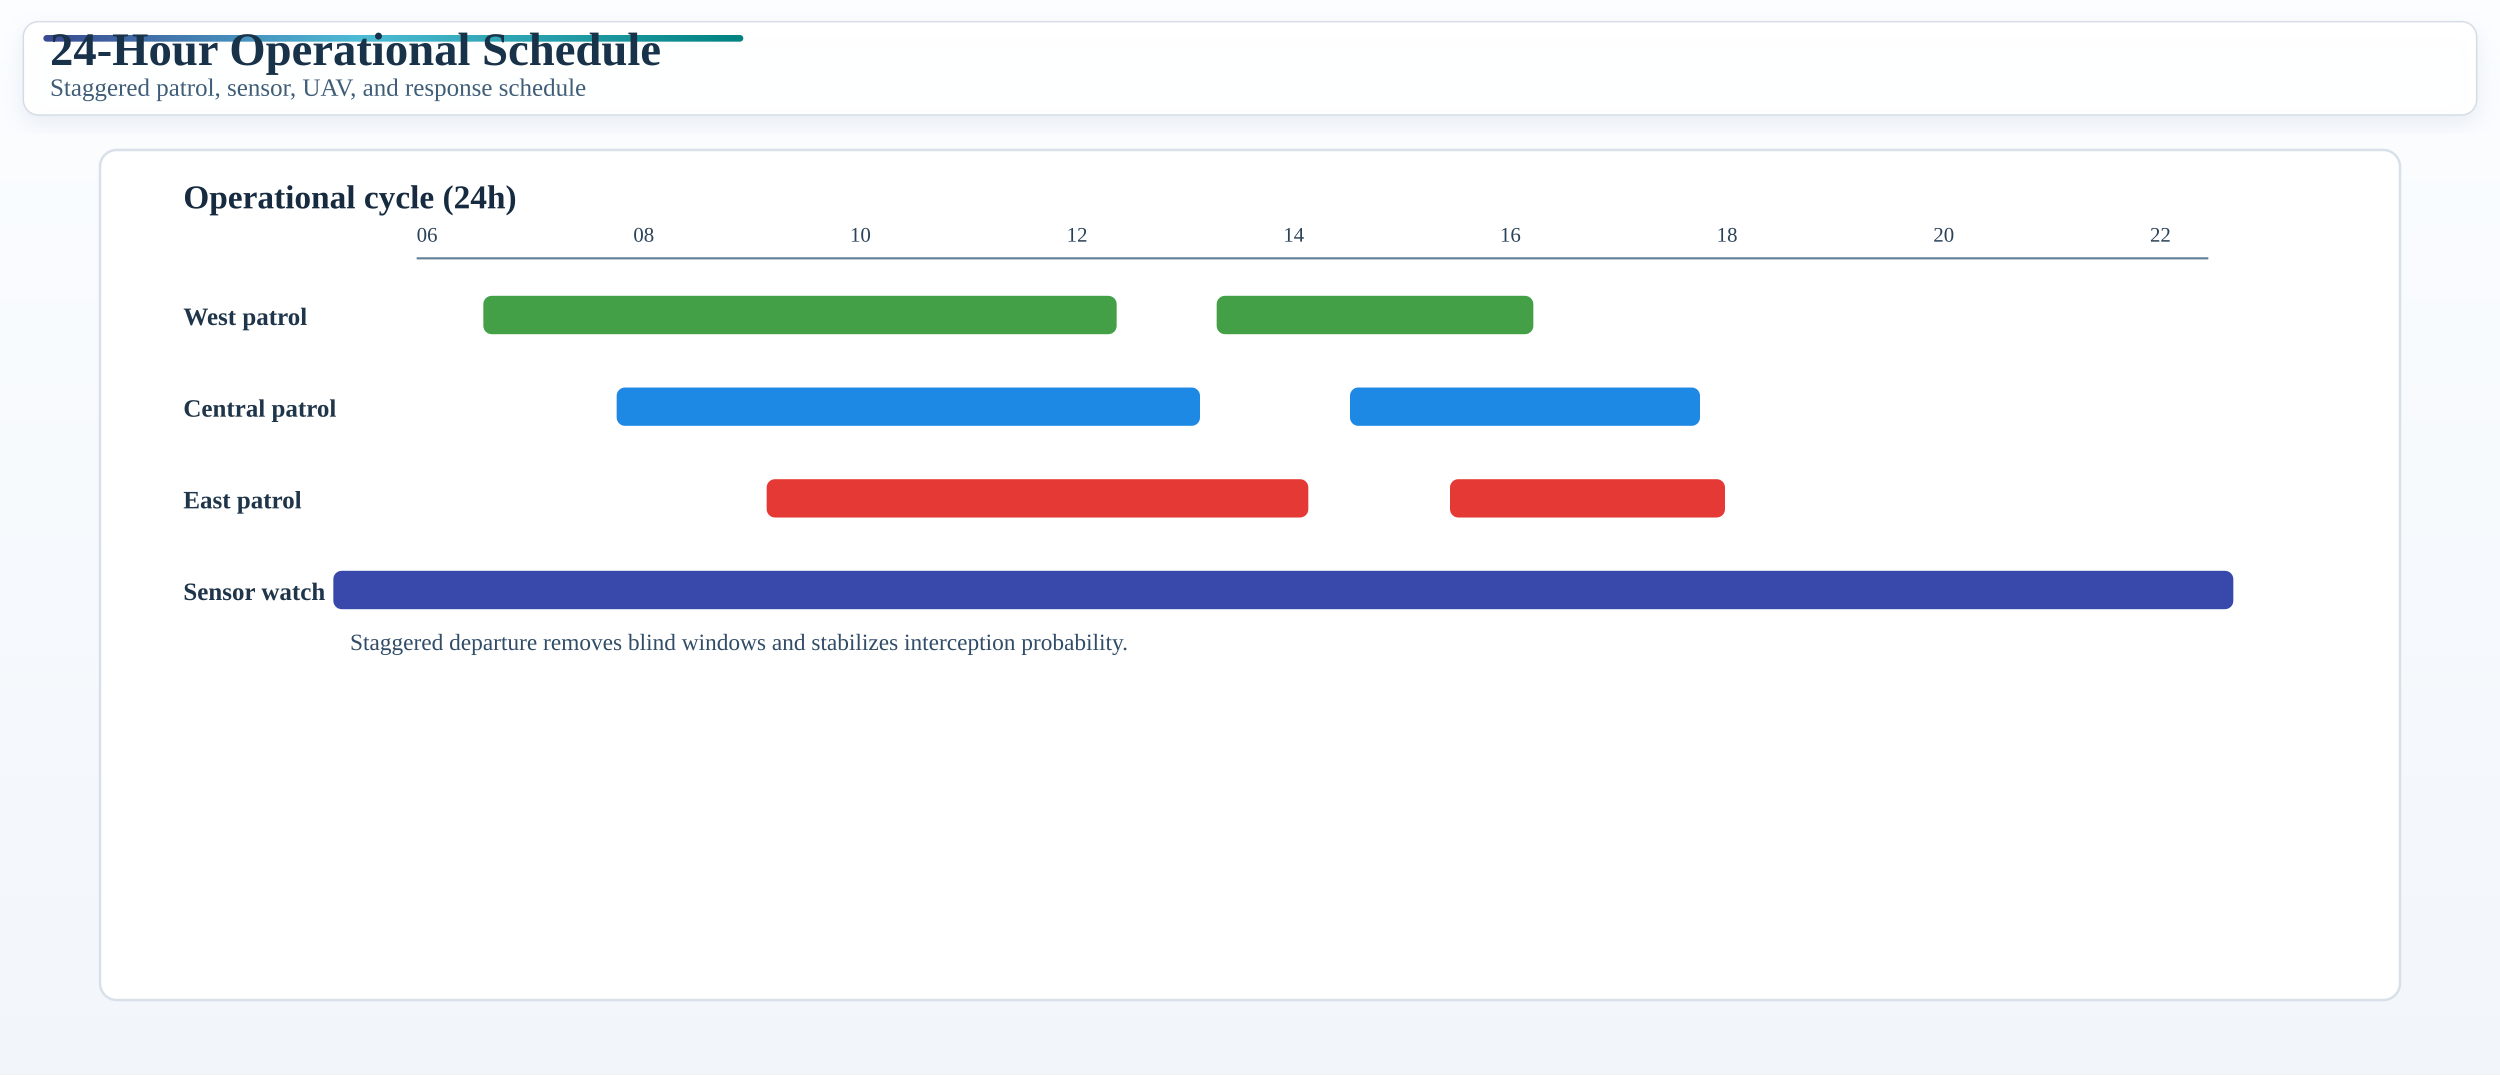
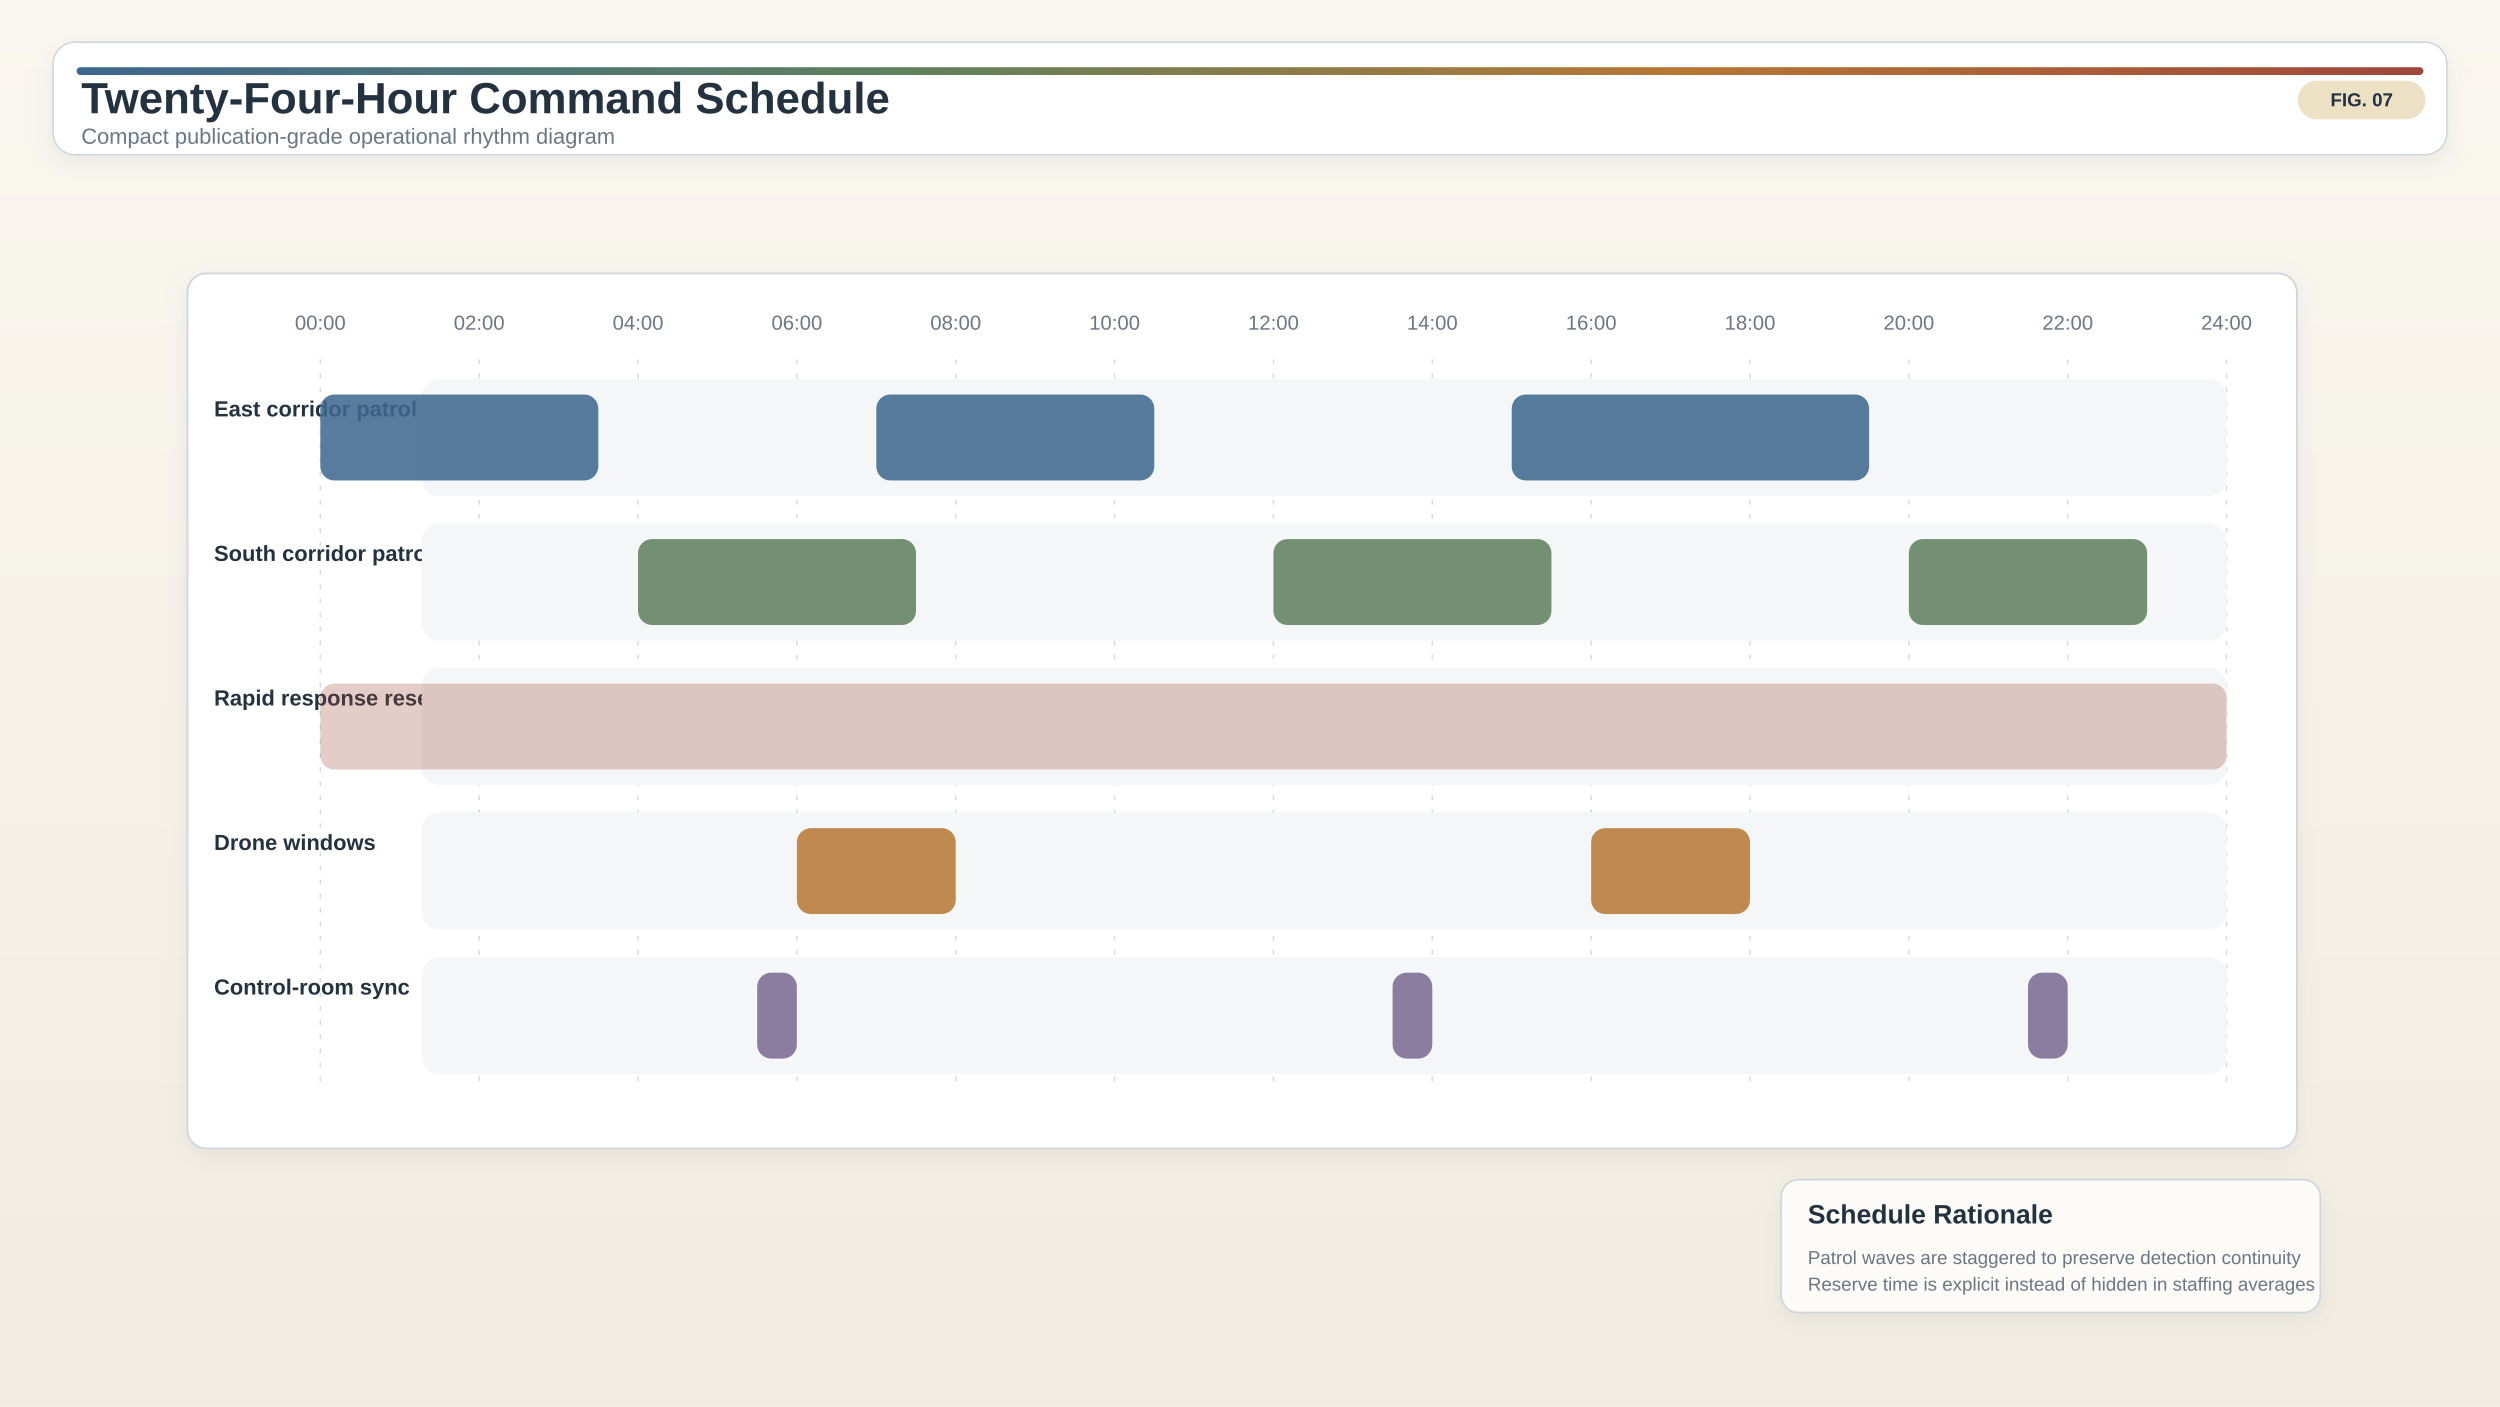
- <svg xmlns="http://www.w3.org/2000/svg" viewBox="0 0 3000 1289" width="3000" height="1289">
+ <svg xmlns="http://www.w3.org/2000/svg" viewBox="0 0 3200 1800" width="3200" height="1800">
  <defs>
-     <linearGradient id="legendGrad" x1="0" y1="1" x2="0" y2="0">
-       <stop offset="0%" stop-color="rgb(255,247,188)" />
-       <stop offset="25%" stop-color="rgb(254,227,145)" />
-       <stop offset="50%" stop-color="rgb(254,196,79)" />
-       <stop offset="75%" stop-color="rgb(244,124,32)" />
-       <stop offset="100%" stop-color="rgb(206,45,37)" />
+     <linearGradient id="paperBg" x1="0" y1="0" x2="0" y2="1">
+       <stop offset="0%" stop-color="#faf7f0" />
+       <stop offset="100%" stop-color="#f1ece1" />
    </linearGradient>
-     <linearGradient id="paperBg" x1="0" y1="0" x2="0" y2="1">
-       <stop offset="0%" stop-color="#fbfdff" />
-       <stop offset="100%" stop-color="#f2f6fb" />
+     <linearGradient id="headerRule" x1="0" y1="0" x2="1" y2="0">
+       <stop offset="0%" stop-color="#3f678e" />
+       <stop offset="35%" stop-color="#5f805d" />
+       <stop offset="68%" stop-color="#b77735" />
+       <stop offset="100%" stop-color="#9f473b" />
    </linearGradient>
-     <linearGradient id="headerAccent" x1="0" y1="0" x2="1" y2="0">
-       <stop offset="0%" stop-color="#3b4992" />
-       <stop offset="45%" stop-color="#4dbbd5" />
-       <stop offset="100%" stop-color="#008280" />
-     </linearGradient>
-     <radialGradient id="mapVignette" cx="50%" cy="38%" r="80%">
-       <stop offset="0%" stop-color="#ffffff" stop-opacity="0.00" />
-       <stop offset="100%" stop-color="#081220" stop-opacity="0.20" />
-     </radialGradient>
-     <filter id="cardShadow" x="-20%" y="-20%" width="140%" height="140%">
-       <feDropShadow dx="0" dy="10" stdDeviation="12" flood-color="#a8b7c8" flood-opacity="0.23" />
+     <filter id="shadow" x="-20%" y="-20%" width="140%" height="140%">
+       <feDropShadow dx="0" dy="10" stdDeviation="14" flood-color="#a6afb7" flood-opacity="0.20" />
    </filter>
+     <clipPath id="parkClip" clipPathUnits="userSpaceOnUse">
+       <path d="M 285 500 L 530 420 L 1090 400 L 1670 410 L 2270 437 L 2800 469 L 2982 545 L 3000 795 L 2970 1185 L 2830 1350 L 2320 1389 L 1500 1415 L 830 1403 L 428 1337 L 290 1130 L 255 775 Z" />
+     </clipPath>
  </defs>
-   <rect x="0" y="0" width="3000" height="1289" fill="url(#paperBg)" />
-   <rect x="28" y="26" width="2944" height="112" rx="18" fill="#ffffff" fill-opacity="0.94" stroke="#d4dce6" stroke-width="1.8" filter="url(#cardShadow)" />
-   <rect x="52" y="42" width="840" height="8" rx="4" fill="url(#headerAccent)" />
-   <text x="60" y="78" font-family="Times New Roman, Georgia, serif" font-size="56" font-weight="700" fill="#18324a">24-Hour Operational Schedule</text>
-   <text x="60" y="115" font-family="Times New Roman, Georgia, serif" font-size="30" fill="#405d78">Staggered patrol, sensor, UAV, and response schedule</text>
-   <rect x="120" y="180" width="2760" height="1020" rx="20" fill="#fff" stroke="#d8e0ea" stroke-width="3" />
-   <text x="220" y="250" font-family="Times New Roman, Georgia, serif" font-size="40" font-weight="700" fill="#172b40">Operational cycle (24h)</text>
-   <line x1="500" y1="310" x2="2650" y2="310" stroke="#607d94" stroke-width="2.5" />
-   <text x="500" y="290" font-family="Times New Roman, Georgia, serif" font-size="25" fill="#2b435a">06</text>
-   <text x="760" y="290" font-family="Times New Roman, Georgia, serif" font-size="25" fill="#2b435a">08</text>
-   <text x="1020" y="290" font-family="Times New Roman, Georgia, serif" font-size="25" fill="#2b435a">10</text>
-   <text x="1280" y="290" font-family="Times New Roman, Georgia, serif" font-size="25" fill="#2b435a">12</text>
-   <text x="1540" y="290" font-family="Times New Roman, Georgia, serif" font-size="25" fill="#2b435a">14</text>
-   <text x="1800" y="290" font-family="Times New Roman, Georgia, serif" font-size="25" fill="#2b435a">16</text>
-   <text x="2060" y="290" font-family="Times New Roman, Georgia, serif" font-size="25" fill="#2b435a">18</text>
-   <text x="2320" y="290" font-family="Times New Roman, Georgia, serif" font-size="25" fill="#2b435a">20</text>
-   <text x="2580" y="290" font-family="Times New Roman, Georgia, serif" font-size="25" fill="#2b435a">22</text>
-   <text x="220" y="390" font-family="Times New Roman, Georgia, serif" font-size="30" font-weight="700" fill="#1f354a">West patrol</text>
-   <text x="220" y="500" font-family="Times New Roman, Georgia, serif" font-size="30" font-weight="700" fill="#1f354a">Central patrol</text>
-   <text x="220" y="610" font-family="Times New Roman, Georgia, serif" font-size="30" font-weight="700" fill="#1f354a">East patrol</text>
-   <text x="220" y="720" font-family="Times New Roman, Georgia, serif" font-size="30" font-weight="700" fill="#1f354a">Sensor watch</text>
-   <rect x="580" y="355" width="760" height="46" rx="10" fill="#43a047" />
-   <rect x="1460" y="355" width="380" height="46" rx="10" fill="#43a047" />
-   <rect x="740" y="465" width="700" height="46" rx="10" fill="#1e88e5" />
-   <rect x="1620" y="465" width="420" height="46" rx="10" fill="#1e88e5" />
-   <rect x="920" y="575" width="650" height="46" rx="10" fill="#e53935" />
-   <rect x="1740" y="575" width="330" height="46" rx="10" fill="#e53935" />
-   <rect x="400" y="685" width="2280" height="46" rx="10" fill="#3949ab" />
-   <text x="420" y="780" font-family="Times New Roman, Georgia, serif" font-size="28" fill="#304c67">Staggered departure removes blind windows and stabilizes interception probability.</text>
+   <rect x="0" y="0" width="3200" height="1800" fill="url(#paperBg)" />
+   <rect x="68" y="54" width="3064" height="144" rx="28" fill="#ffffff" stroke="#cfd6dc" stroke-width="2" filter="url(#shadow)" />
+   <rect x="98" y="86" width="3004" height="10" rx="5" fill="url(#headerRule)" />
+   <rect x="2942" y="104" width="162" height="48" rx="24" fill="#ece1c5" stroke="#ece1c5" stroke-width="1.5" />
+   <text x="3023" y="136" text-anchor="middle" font-family="Helvetica Neue, Arial, sans-serif" font-size="24" font-weight="700" fill="#243240">FIG. 07</text>
+   <text x="104" y="145" font-family="Helvetica Neue, Arial, sans-serif" font-size="56" font-weight="700" fill="#243240">Twenty-Four-Hour Command Schedule</text>
+   <text x="104" y="184" font-family="Helvetica Neue, Arial, sans-serif" font-size="28" fill="#6a7682">Compact publication-grade operational rhythm diagram</text>
+   <rect x="240" y="350" width="2700" height="1120" rx="24" fill="#ffffff" stroke="#cfd6dc" stroke-width="2.4" filter="url(#shadow)" />
+   <line x1="410" y1="460" x2="410" y2="1390" stroke="#d7dbdf" stroke-width="2" stroke-dasharray="6 12" />
+   <text x="410" y="422" text-anchor="middle" font-family="Helvetica Neue, Arial, sans-serif" font-size="26" fill="#6a7682">00:00</text>
+   <line x1="613.333" y1="460" x2="613.333" y2="1390" stroke="#d7dbdf" stroke-width="2" stroke-dasharray="6 12" />
+   <text x="613.333" y="422" text-anchor="middle" font-family="Helvetica Neue, Arial, sans-serif" font-size="26" fill="#6a7682">02:00</text>
+   <line x1="816.667" y1="460" x2="816.667" y2="1390" stroke="#d7dbdf" stroke-width="2" stroke-dasharray="6 12" />
+   <text x="816.667" y="422" text-anchor="middle" font-family="Helvetica Neue, Arial, sans-serif" font-size="26" fill="#6a7682">04:00</text>
+   <line x1="1020" y1="460" x2="1020" y2="1390" stroke="#d7dbdf" stroke-width="2" stroke-dasharray="6 12" />
+   <text x="1020" y="422" text-anchor="middle" font-family="Helvetica Neue, Arial, sans-serif" font-size="26" fill="#6a7682">06:00</text>
+   <line x1="1223.333" y1="460" x2="1223.333" y2="1390" stroke="#d7dbdf" stroke-width="2" stroke-dasharray="6 12" />
+   <text x="1223.333" y="422" text-anchor="middle" font-family="Helvetica Neue, Arial, sans-serif" font-size="26" fill="#6a7682">08:00</text>
+   <line x1="1426.667" y1="460" x2="1426.667" y2="1390" stroke="#d7dbdf" stroke-width="2" stroke-dasharray="6 12" />
+   <text x="1426.667" y="422" text-anchor="middle" font-family="Helvetica Neue, Arial, sans-serif" font-size="26" fill="#6a7682">10:00</text>
+   <line x1="1630" y1="460" x2="1630" y2="1390" stroke="#d7dbdf" stroke-width="2" stroke-dasharray="6 12" />
+   <text x="1630" y="422" text-anchor="middle" font-family="Helvetica Neue, Arial, sans-serif" font-size="26" fill="#6a7682">12:00</text>
+   <line x1="1833.333" y1="460" x2="1833.333" y2="1390" stroke="#d7dbdf" stroke-width="2" stroke-dasharray="6 12" />
+   <text x="1833.333" y="422" text-anchor="middle" font-family="Helvetica Neue, Arial, sans-serif" font-size="26" fill="#6a7682">14:00</text>
+   <line x1="2036.667" y1="460" x2="2036.667" y2="1390" stroke="#d7dbdf" stroke-width="2" stroke-dasharray="6 12" />
+   <text x="2036.667" y="422" text-anchor="middle" font-family="Helvetica Neue, Arial, sans-serif" font-size="26" fill="#6a7682">16:00</text>
+   <line x1="2240" y1="460" x2="2240" y2="1390" stroke="#d7dbdf" stroke-width="2" stroke-dasharray="6 12" />
+   <text x="2240" y="422" text-anchor="middle" font-family="Helvetica Neue, Arial, sans-serif" font-size="26" fill="#6a7682">18:00</text>
+   <line x1="2443.333" y1="460" x2="2443.333" y2="1390" stroke="#d7dbdf" stroke-width="2" stroke-dasharray="6 12" />
+   <text x="2443.333" y="422" text-anchor="middle" font-family="Helvetica Neue, Arial, sans-serif" font-size="26" fill="#6a7682">20:00</text>
+   <line x1="2646.667" y1="460" x2="2646.667" y2="1390" stroke="#d7dbdf" stroke-width="2" stroke-dasharray="6 12" />
+   <text x="2646.667" y="422" text-anchor="middle" font-family="Helvetica Neue, Arial, sans-serif" font-size="26" fill="#6a7682">22:00</text>
+   <line x1="2850" y1="460" x2="2850" y2="1390" stroke="#d7dbdf" stroke-width="2" stroke-dasharray="6 12" />
+   <text x="2850" y="422" text-anchor="middle" font-family="Helvetica Neue, Arial, sans-serif" font-size="26" fill="#6a7682">24:00</text>
+   <text x="274" y="533" font-family="Helvetica Neue, Arial, sans-serif" font-size="28" font-weight="700" fill="#243240">East corridor patrol</text>
+   <rect x="540" y="485" width="2310" height="150" rx="22" fill="#f4f6f7" />
+   <rect x="410" y="505" width="355.833" height="110" rx="18" fill="#3f678e" opacity="0.86" />
+   <rect x="1121.667" y="505" width="355.833" height="110" rx="18" fill="#3f678e" opacity="0.86" />
+   <rect x="1935" y="505" width="457.5" height="110" rx="18" fill="#3f678e" opacity="0.86" />
+   <text x="274" y="718" font-family="Helvetica Neue, Arial, sans-serif" font-size="28" font-weight="700" fill="#243240">South corridor patrol</text>
+   <rect x="540" y="670" width="2310" height="150" rx="22" fill="#f4f6f7" />
+   <rect x="816.667" y="690" width="355.833" height="110" rx="18" fill="#5f805d" opacity="0.86" />
+   <rect x="1630" y="690" width="355.833" height="110" rx="18" fill="#5f805d" opacity="0.86" />
+   <rect x="2443.333" y="690" width="305" height="110" rx="18" fill="#5f805d" opacity="0.86" />
+   <text x="274" y="903" font-family="Helvetica Neue, Arial, sans-serif" font-size="28" font-weight="700" fill="#243240">Rapid response reserve</text>
+   <rect x="540" y="855" width="2310" height="150" rx="22" fill="#f4f6f7" />
+   <rect x="410" y="875" width="2440" height="110" rx="18" fill="#9f473b" opacity="0.28" />
+   <text x="274" y="1088" font-family="Helvetica Neue, Arial, sans-serif" font-size="28" font-weight="700" fill="#243240">Drone windows</text>
+   <rect x="540" y="1040" width="2310" height="150" rx="22" fill="#f4f6f7" />
+   <rect x="1020" y="1060" width="203.333" height="110" rx="18" fill="#b77735" opacity="0.86" />
+   <rect x="2036.667" y="1060" width="203.333" height="110" rx="18" fill="#b77735" opacity="0.86" />
+   <text x="274" y="1273" font-family="Helvetica Neue, Arial, sans-serif" font-size="28" font-weight="700" fill="#243240">Control-room sync</text>
+   <rect x="540" y="1225" width="2310" height="150" rx="22" fill="#f4f6f7" />
+   <rect x="969.167" y="1245" width="50.833" height="110" rx="18" fill="#7a6a92" opacity="0.86" />
+   <rect x="1782.5" y="1245" width="50.833" height="110" rx="18" fill="#7a6a92" opacity="0.86" />
+   <rect x="2595.833" y="1245" width="50.833" height="110" rx="18" fill="#7a6a92" opacity="0.86" />
+   <rect x="2280" y="1510" width="690" height="170" rx="22" fill="#fcfbf7" stroke="#cfd6dc" stroke-width="2.2" filter="url(#shadow)" />
+   <text x="2314" y="1566" font-family="Helvetica Neue, Arial, sans-serif" font-size="34" font-weight="700" fill="#243240">Schedule Rationale</text>
+   <text x="2314" y="1618" font-family="Helvetica Neue, Arial, sans-serif" font-size="24" fill="#6a7682">Patrol waves are staggered to preserve detection continuity</text>
+   <text x="2314" y="1652" font-family="Helvetica Neue, Arial, sans-serif" font-size="24" fill="#6a7682">Reserve time is explicit instead of hidden in staffing averages</text>
</svg>
